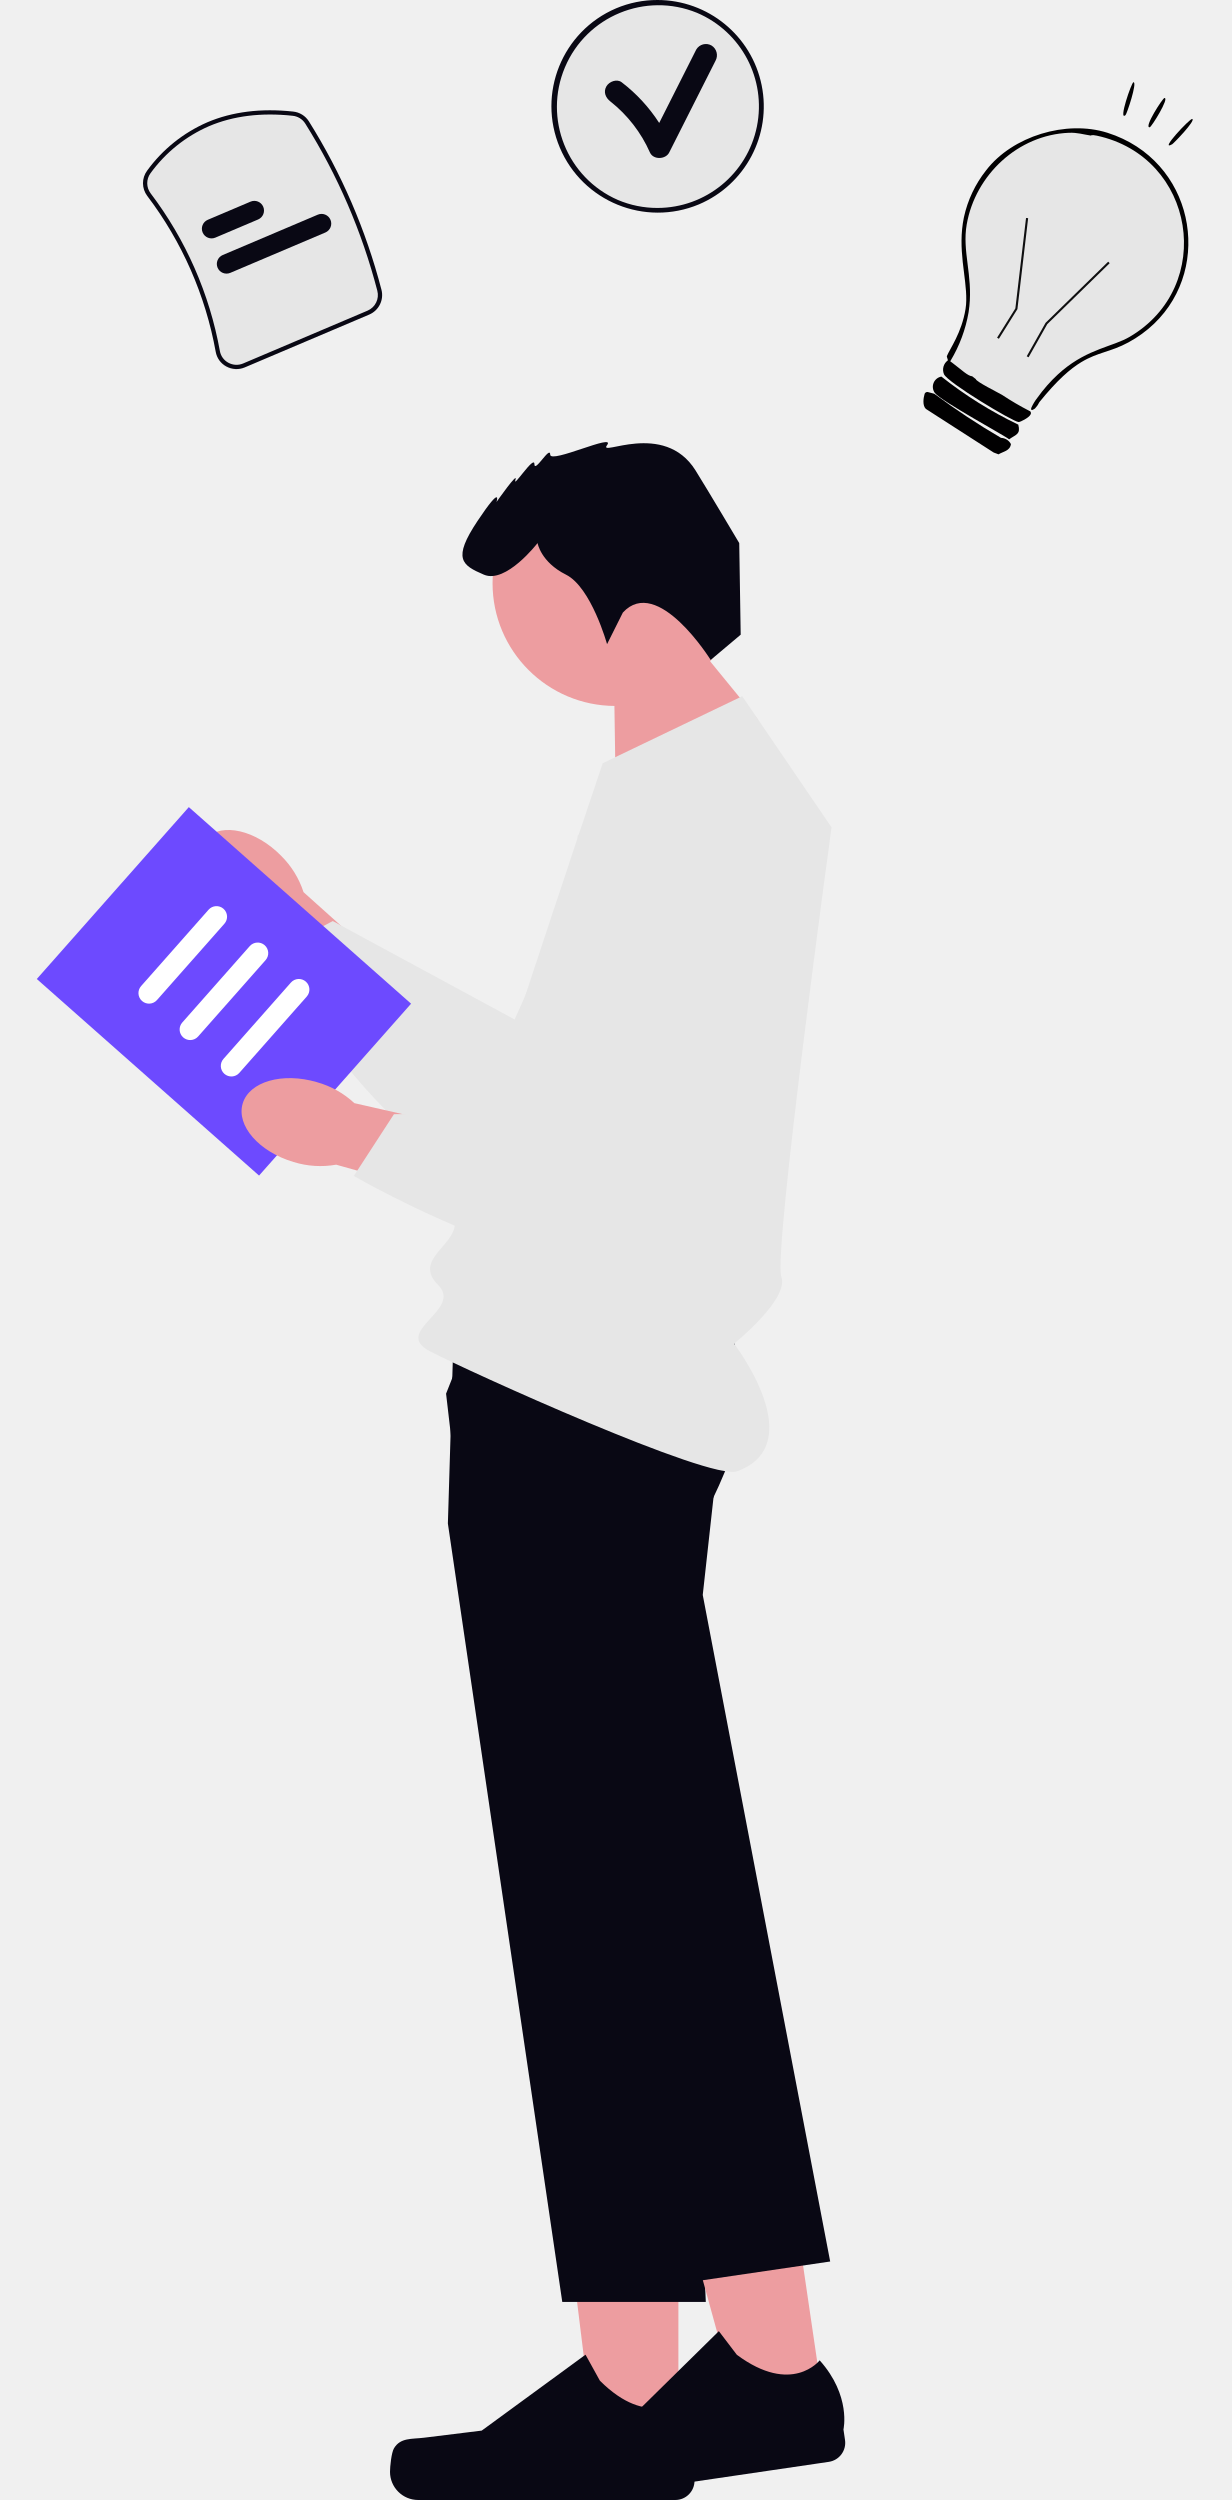
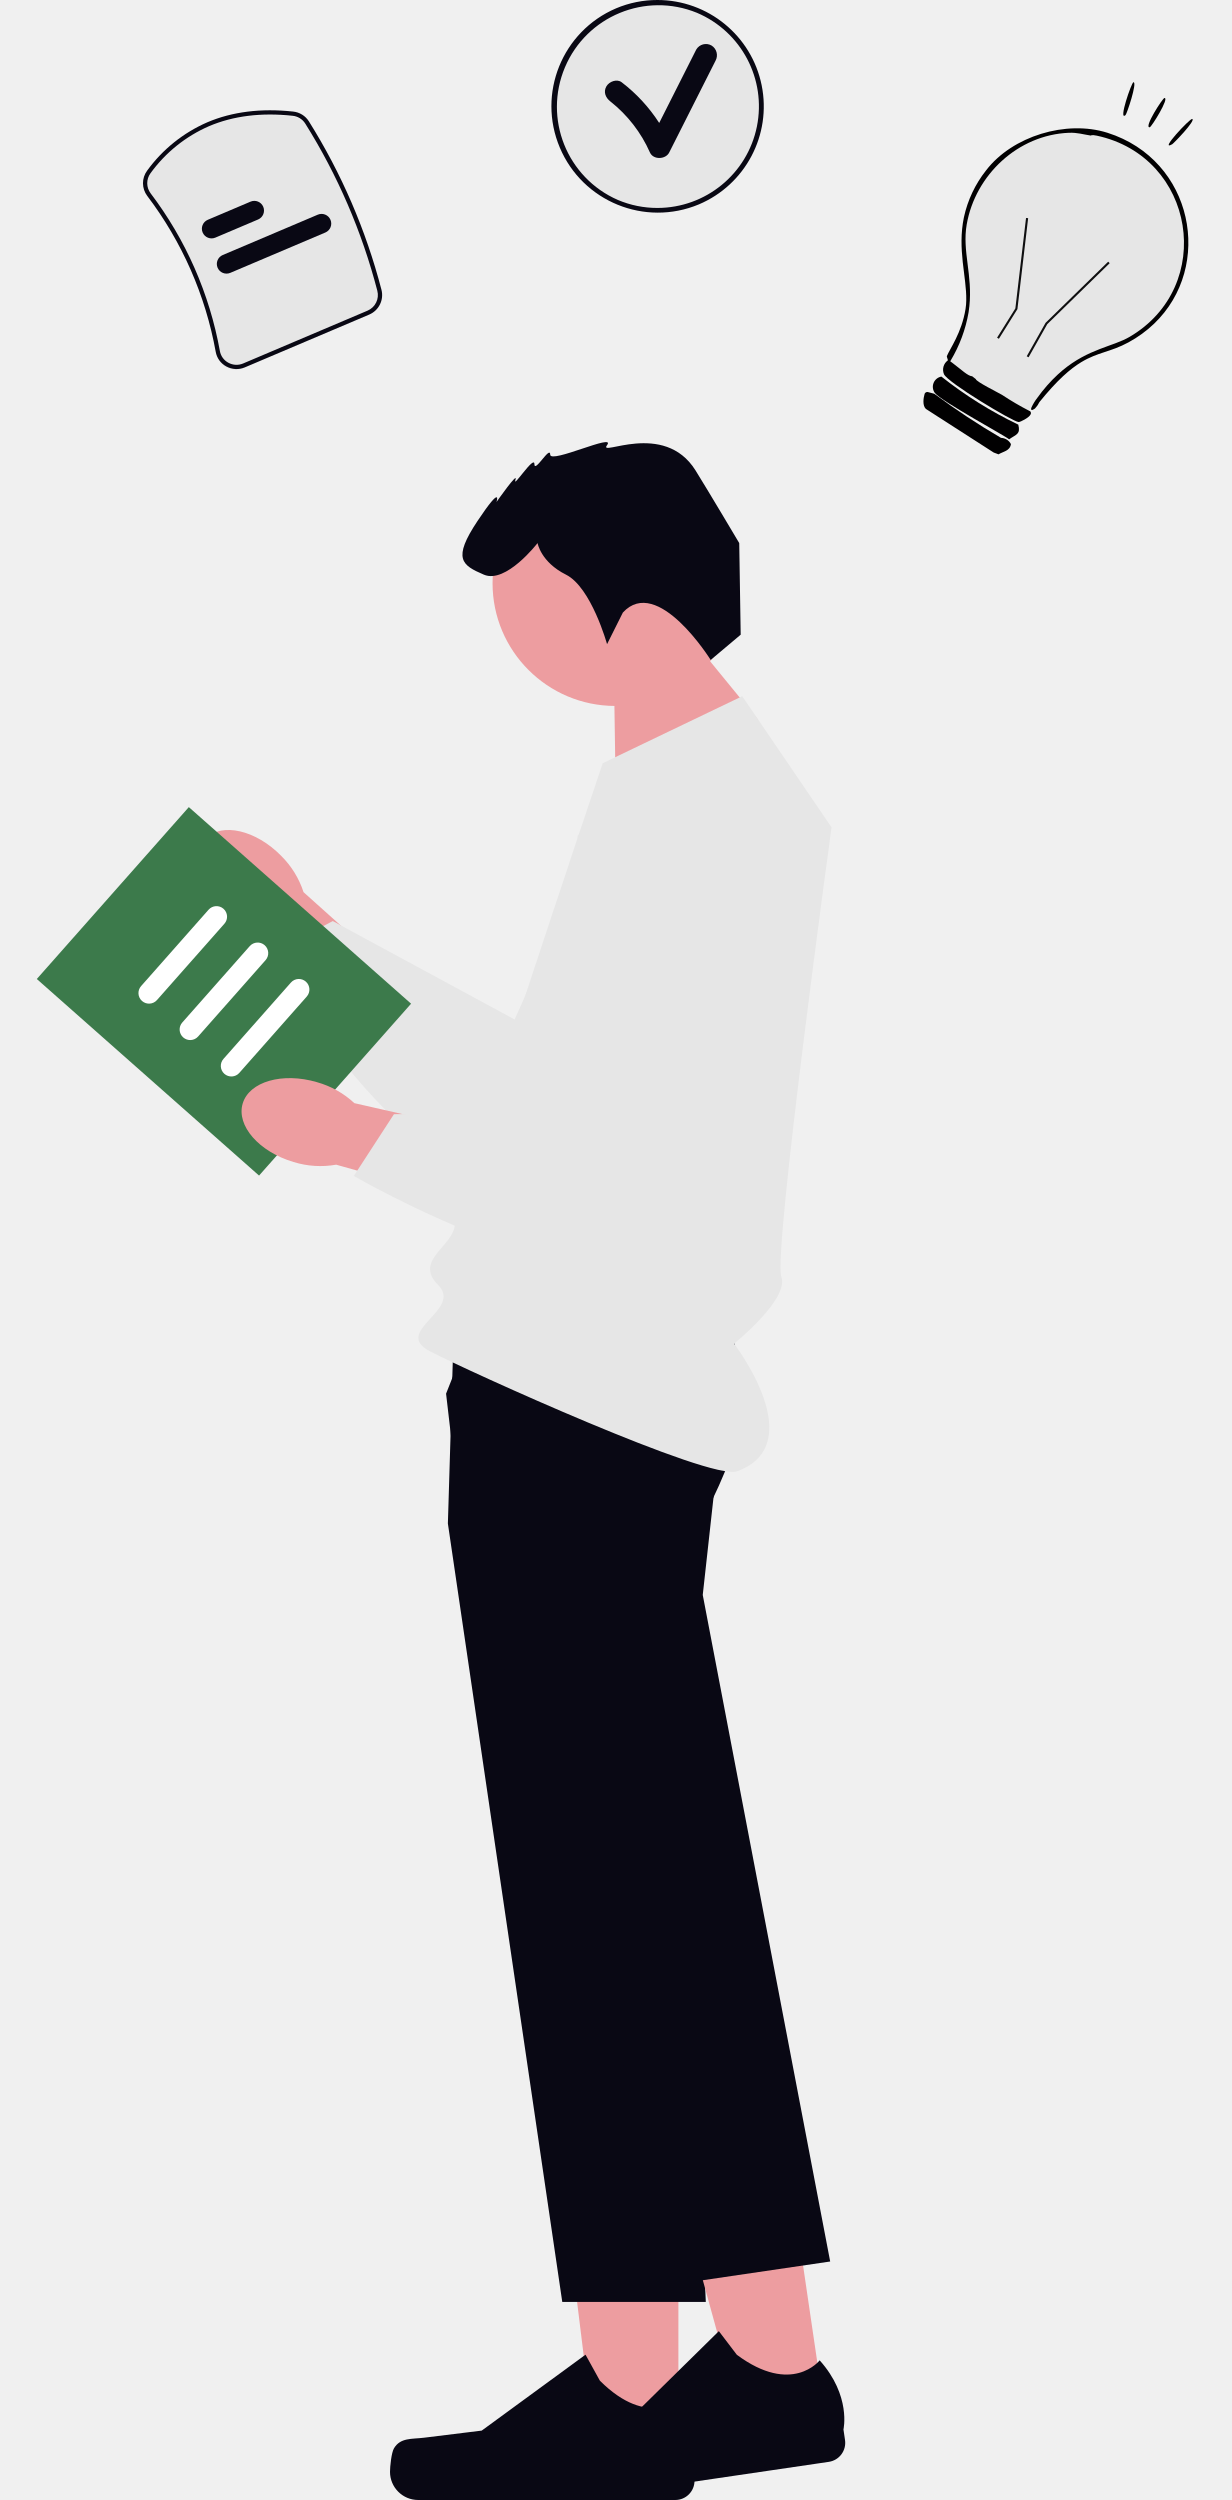
<svg xmlns="http://www.w3.org/2000/svg" width="394.273" height="800.22" viewBox="0 0 394.273 800.22">
  <g transform="translate(-872.203 -226.154)">
    <g transform="translate(872.203 367.667)">
      <path d="M175.593,196.85c-8.1-8.243-18.918-10.745-24.162-5.589s-2.93,16.015,5.174,24.259a28.921,28.921,0,0,0,11.5,7.363l34.759,34.491L218.7,240.717l-35.948-32.233a28.922,28.922,0,0,0-7.165-11.634Z" transform="translate(-85.591 -64.425)" fill="#ed9da0" />
      <path d="M190.123,176.294l-36.444,80.849-58.2-31.5L74.656,236.7s47.573,79.534,80.147,70.48S245.219,216.027,234.8,190.69s-44.675-14.4-44.675-14.4Z" transform="translate(11.042 -72.339)" fill="#e6e6e6" />
      <path d="M133.294,561.156l-26.574,0-12.64-102.5,39.22,0Z" transform="translate(83.851 81.622)" fill="#ed9da0" />
      <path d="M91.358,535.312h0c-.827,1.393-1.264,5.891-1.264,7.512h0a9.019,9.019,0,0,0,9.019,9.019h82.295a6.153,6.153,0,0,0,6.153-6.153v-3.426s4.071-10.3-4.311-22.99c0,0-10.417,9.938-25.983-5.628l-4.59-8.316-33.227,24.3L101.033,531.9c-4.029.5-7.6-.077-9.674,3.414Z" transform="translate(34.743 106.863)" fill="#090814" />
      <path d="M78.076,196.252l-.536-35.841,22.1-13.779,24.033,29.4Z" transform="translate(118.96 -87.109)" fill="#ed9da0" />
      <ellipse cx="39.308" cy="39.308" rx="39.308" ry="39.308" transform="translate(157.66 5.838)" fill="#ed9da0" />
      <path d="M80.156,353.527,116.773,602.7h45.941l-6.109-142.236-3.215-74.789,9.324-35.6a159,159,0,0,0,7.832-17.5c4.037-10.824,7.225-23.8,2.492-29.955-1.742-2.269-6.27-3.948-12.423-5.2a128.547,128.547,0,0,0-12.861-1.831c-27.168-2.688-65.813-1.009-65.813-1.009L80.959,327l-.545,18.1-.259,8.422Z" transform="translate(63.204 -7.383)" fill="#090814" />
      <path d="M117.409,552.864l-26.29,3.863L63.7,457.156l38.8-5.7Z" transform="translate(146.545 77.728)" fill="#ed9da0" />
      <path d="M59.823,539.021h0c-.616,1.5-.394,6.012-.158,7.616h0A9.019,9.019,0,0,0,69.9,554.248l81.42-11.97a6.153,6.153,0,0,0,5.192-6.982l-.5-3.39s2.53-10.78-7.609-22.118c0,0-8.861,11.348-26.525-1.788l-5.751-7.559L86.79,529.314,68.9,534.236c-3.914,1.077-7.532,1.03-9.075,4.785h0Z" transform="translate(113.969 104.218)" fill="#090814" />
      <path d="M62.55,314.142,67.573,357.4l27.39,91.145L140.05,598.6l45.448-6.679L144.709,378.56l4.039-36.585s1.315-3.637,2.823-8.961c2.993-10.533,6.746-27.685,2.617-36.435a10.229,10.229,0,0,0-2.123-3.057c-1.624-1.575-4.925-2.532-9.348-3.039-18.486-2.089-56.556,3.886-73.5,6.82l-6.67,16.839Z" transform="translate(80.233 -9.554)" fill="#090814" />
      <path d="M165.935,160.791,121.28,182.226S73.945,322.443,73.945,329.588s-13.4,11.61-5.359,19.648S53.626,364.082,66.018,370.5s89.7,41.54,98.295,38.373c23.708-8.735-1-40.831-1-40.831s17.809-14.342,15.13-21.487,16.076-143.79,16.076-143.79l-28.579-41.976Z" transform="translate(71.647 -79.452)" fill="#e6e6e6" />
      <path d="M128.77,162.561l-5.056,10.112s-5.056-18.2-13.145-22.246-9.1-10.112-9.1-10.112-10.112,13.145-17.19,10.112-10.112-5.056-2.022-17.19,6.067-6.067,6.067-6.067,7.078-10.112,6.067-7.078,6.067-8.089,6.067-5.056,5.056-6.067,5.056-3.033,21.234-7.078,18.2-3.033,18.2-8.089,28.313,8.089c3.681,5.889,13.994,23.257,13.994,23.257l.468,29.325-9.608,8.088s-16.989-27.3-28.111-15.167Z" transform="translate(70.598 -108)" fill="#090814" />
      <g transform="translate(0 137.646) rotate(-19)">
-         <path d="M110.7,82.656,46.78,118.834,0,36.178,63.923,0Z" fill="#6d4aff" />
+         <path d="M110.7,82.656,46.78,118.834,0,36.178,63.923,0Z" fill="#3c7a4b" />
        <rect width="39.386" height="6.768" rx="3.384" transform="matrix(0.87, -0.493, 0.493, 0.87, 27.887, 50.857)" fill="#fff" />
        <rect width="39.386" height="6.768" rx="3.384" transform="matrix(0.87, -0.493, 0.493, 0.87, 36.553, 66.17)" fill="#fff" />
        <rect width="39.386" height="6.768" rx="3.384" transform="matrix(0.87, -0.493, 0.493, 0.87, 45.219, 81.483)" fill="#fff" />
      </g>
      <path d="M155.04,241.441c-11.082-3.274-21.755-.21-23.838,6.843s5.213,15.423,16.3,18.7a28.92,28.92,0,0,0,13.632.853l47.132,13.28,5.76-22.25-47.075-10.729a28.923,28.923,0,0,0-11.911-6.693Z" transform="translate(-53.527 -36.549)" fill="#ed9da0" />
      <path d="M149.287,195.028l7.387,88.375-66.17.712L77.662,303.889s80.2,46.439,104.284,22.71,34.8-123.581,13.386-140.673S149.287,195.028,149.287,195.028Z" transform="translate(35.591 -68.991)" fill="#e6e6e6" />
    </g>
    <g transform="matrix(0.848, 0.53, -0.53, 0.848, 1214.149, 238.21)">
      <path d="M71.964,35.982a43.659,43.659,0,0,1-.7,7.784,38.227,38.227,0,0,1-3.782,9.377c-3.2,5.684-6.631,7.806-9.451,13.372-.485.375-.984.712-1.491,1.043-1.013.654-1.124,3.855-2.2,4.406-.007.007-.015.007-.022.015a4.069,4.069,0,0,0-.558,1.851v.015c-.543,3.18-1.013,9.649-1.557,13.475-.073.463-.14.889-.213,1.263-.184,1.013-.374,1.66-.587,1.74-2.622,1.013-3.738-.375-6.609,0-1.542.206-9.414,1.469-11.015,1.469-4.545,0-7.005-1.549-10.684-3.209-.257-.11-.514-.228-.786-.345-.1-.037-.183-.081-.279-.117-1.057-.448-2.056-11.742-3.047-16.016a.027.027,0,0,1-.007-.022c-.206-.889-.411-1.469-.617-1.586l-.154-.088c-.654-.375-1.292-.786-1.917-1.212C12.506,62.895,5.2,56.9,1.593,47.1A41.3,41.3,0,0,1,0,35.982a35.982,35.982,0,1,1,71.963,0Z" transform="translate(0.542 19.347)" fill="#e6e6e6" />
      <path d="M71.808,45.178a38.23,38.23,0,0,1-3.782,9.377c-3.2,5.684-6.631,7.806-9.451,13.372C56.7,71.635,55.1,76.871,54.008,85.7c-.066.521.073,1.116,0,1.63-.169,1.138.037.933-.654,1.961-.316.176-.507-.073-.609-.558a15.332,15.332,0,0,1-.044-3.686,48.542,48.542,0,0,1,1.6-9.789v-.015c.176-.639.367-1.256.558-1.85,3.4-10.354,9.671-15.046,12.513-20.466C82.3,24.521,54.713-7.187,24.327,3.843c-1.63.595-1.542.94-1.63.984-2.284.991-4.141,1.425-6.359,2.93C2.87,16.921-1.962,35.051,4.111,49.987,7.4,58.072,14.289,62.632,18.746,71.819q.4.8.771,1.674a.027.027,0,0,0,.007.022,44.893,44.893,0,0,1,3.327,16.133c.007.1.015.191.015.286.264.022.521.037.771.059,3.9.338,6.425.962,7.733.286l1.439.147c.477.668,8.5-.147,9.781-.162h.33a89.411,89.411,0,0,0,9.612-.272c.162-.015.33-.037.492-.059a.859.859,0,0,1,.654.984c.1.925-1.432,3.605-1.953,3.907-1.505.881-26.032,1.329-28.374-.323a3.68,3.68,0,0,1-1.3-4.4c-.044-.206-.947-.793-.984-.984-.44-2.5.081-8.834-2.93-15.979a19.281,19.281,0,0,0-1.307-2.533c-3.782-6.3-11.088-12.293-14.694-22.1A36.662,36.662,0,0,1,.2,32.055C1.5,18.25,13.408,4.665,26.772,1.236c27.97-7.182,51.586,18.182,45.036,43.942Z" transform="translate(0 17.935)" fill="#010001" />
      <path d="M30.1,0c2.327,2.214,1.084,2.963,0,5.544-1.368-.308-24.783,1.189-28.045,0A3.323,3.323,0,0,1,1.077,0,130.745,130.745,0,0,0,30.1,0Z" transform="translate(21.976 113.522)" fill="#010001" />
      <path d="M31.96.652c.916,2.037-.837,3.287-1.631,4.892L28.7,5.87,2.937,5.544C1.382,5.245.4,3.073,0,1.631A.963.963,0,0,1,.491.652L2.61,0a231.725,231.725,0,0,0,25.6.652A3.726,3.726,0,0,1,31.96.652Z" transform="translate(21.42 119.392)" fill="#010001" />
      <path d="M13.127,37.7h-.676V26.656L0,.289.611,0,13.127,26.5Z" transform="translate(19.116 55.812)" fill="#0f0f10" />
      <path d="M.319.057C1.7-.884,1.722,10.134,1.3,10.492-.312,11.848-.143.372.319.057Z" transform="translate(36.017 0)" fill="#010001" />
      <path d="M.058.033c1.084-.7,3.586,9.732,3.424,10.272C2.56,13.377-.453.361.058.033Z" transform="translate(25.191 1.002)" fill="#010001" />
      <path d="M2.107.008C3.4-.331,1.224,9.81.966,10.281-1.479,14.729,1.405.193,2.107.008Z" transform="translate(45.316 1.027)" fill="#010001" />
      <path d="M.554,39.489,0,27.217l.012-.047L6.621,0l.657.16L.68,27.283l.549,12.176Z" transform="translate(42.213 54.04)" fill="#0f0f10" />
    </g>
    <g transform="translate(926.582 238.21) rotate(19)">
      <path d="M50.067,75.54H6.839a6.117,6.117,0,0,1-4.8-2.314A5.992,5.992,0,0,1,.862,68.135,117.592,117.592,0,0,0,.186,13.346a6.065,6.065,0,0,1,2.8-6.711c15.659-9.115,32.381-8.837,49.7.829a6.133,6.133,0,0,1,3.117,4.4,192.416,192.416,0,0,1,.33,58.418,6.1,6.1,0,0,1-6.063,5.262Z" transform="translate(0.962 40.839) rotate(-42)" fill="#e6e6e6" />
      <path d="M17.971,6.2H3.1A3.1,3.1,0,0,1,3.1,0H17.971a3.1,3.1,0,1,1,0,6.2Z" transform="translate(28.144 53.247) rotate(-42)" fill="#090814" />
      <path d="M36.153,6.2H3.1A3.1,3.1,0,1,1,3.1,0H36.153a3.1,3.1,0,1,1,0,6.2Z" transform="translate(36.341 62.351) rotate(-42)" fill="#090814" />
      <path d="M7.507,76.9a6.761,6.761,0,0,1-5.324-2.571,6.632,6.632,0,0,1-1.3-5.665A117.051,117.051,0,0,0,3.762,41.388a117.055,117.055,0,0,0-3.553-27.2,6.744,6.744,0,0,1,3.11-7.463A47.006,47.006,0,0,1,27.158,0C35.791,0,44.72,2.54,53.7,7.55a6.766,6.766,0,0,1,3.456,4.88,192.879,192.879,0,0,1,.331,58.627A6.784,6.784,0,0,1,50.766,76.9H7.507ZM27.158,1.359A45.661,45.661,0,0,0,4.006,7.9a5.385,5.385,0,0,0-2.48,5.957A118.413,118.413,0,0,1,5.121,41.372,118.415,118.415,0,0,1,2.206,68.965a5.283,5.283,0,0,0,1.039,4.515A5.411,5.411,0,0,0,7.507,75.54H50.763a5.425,5.425,0,0,0,5.376-4.676,191.528,191.528,0,0,0-.328-58.217A5.417,5.417,0,0,0,53.039,8.74C44.262,3.841,35.557,1.359,27.158,1.359Z" transform="translate(0 39.854) rotate(-42)" fill="#090814" />
    </g>
    <g transform="translate(1048.588 226.154)">
      <g transform="translate(0.771 0.77)">
        <circle cx="33.281" cy="33.281" r="33.281" transform="translate(0 0)" fill="#e6e6e6" />
        <path d="M432.679,54.408a3.6,3.6,0,0,0-4.879,1.279L415.933,79.2a51.547,51.547,0,0,0-12.009-13.023c-1.525-1.178-3.995-.232-4.879,1.279-1.077,1.842-.25,3.7,1.279,4.879a42.929,42.929,0,0,1,12.649,16.329c1.09,2.406,5.02,2.254,6.158,0l14.828-29.375a3.652,3.652,0,0,0-1.279-4.879h0Z" transform="translate(-382.087 -40.614)" fill="#090814" />
      </g>
      <path d="M33.552-.5A34.06,34.06,0,0,1,46.806,64.927,34.06,34.06,0,0,1,20.3,2.176,33.839,33.839,0,0,1,33.552-.5Zm0,66.562A32.52,32.52,0,0,0,46.206,3.6,32.519,32.519,0,0,0,20.9,63.508,32.307,32.307,0,0,0,33.552,66.062Z" transform="translate(0.5 0.5)" fill="#090814" />
    </g>
  </g>
</svg>
